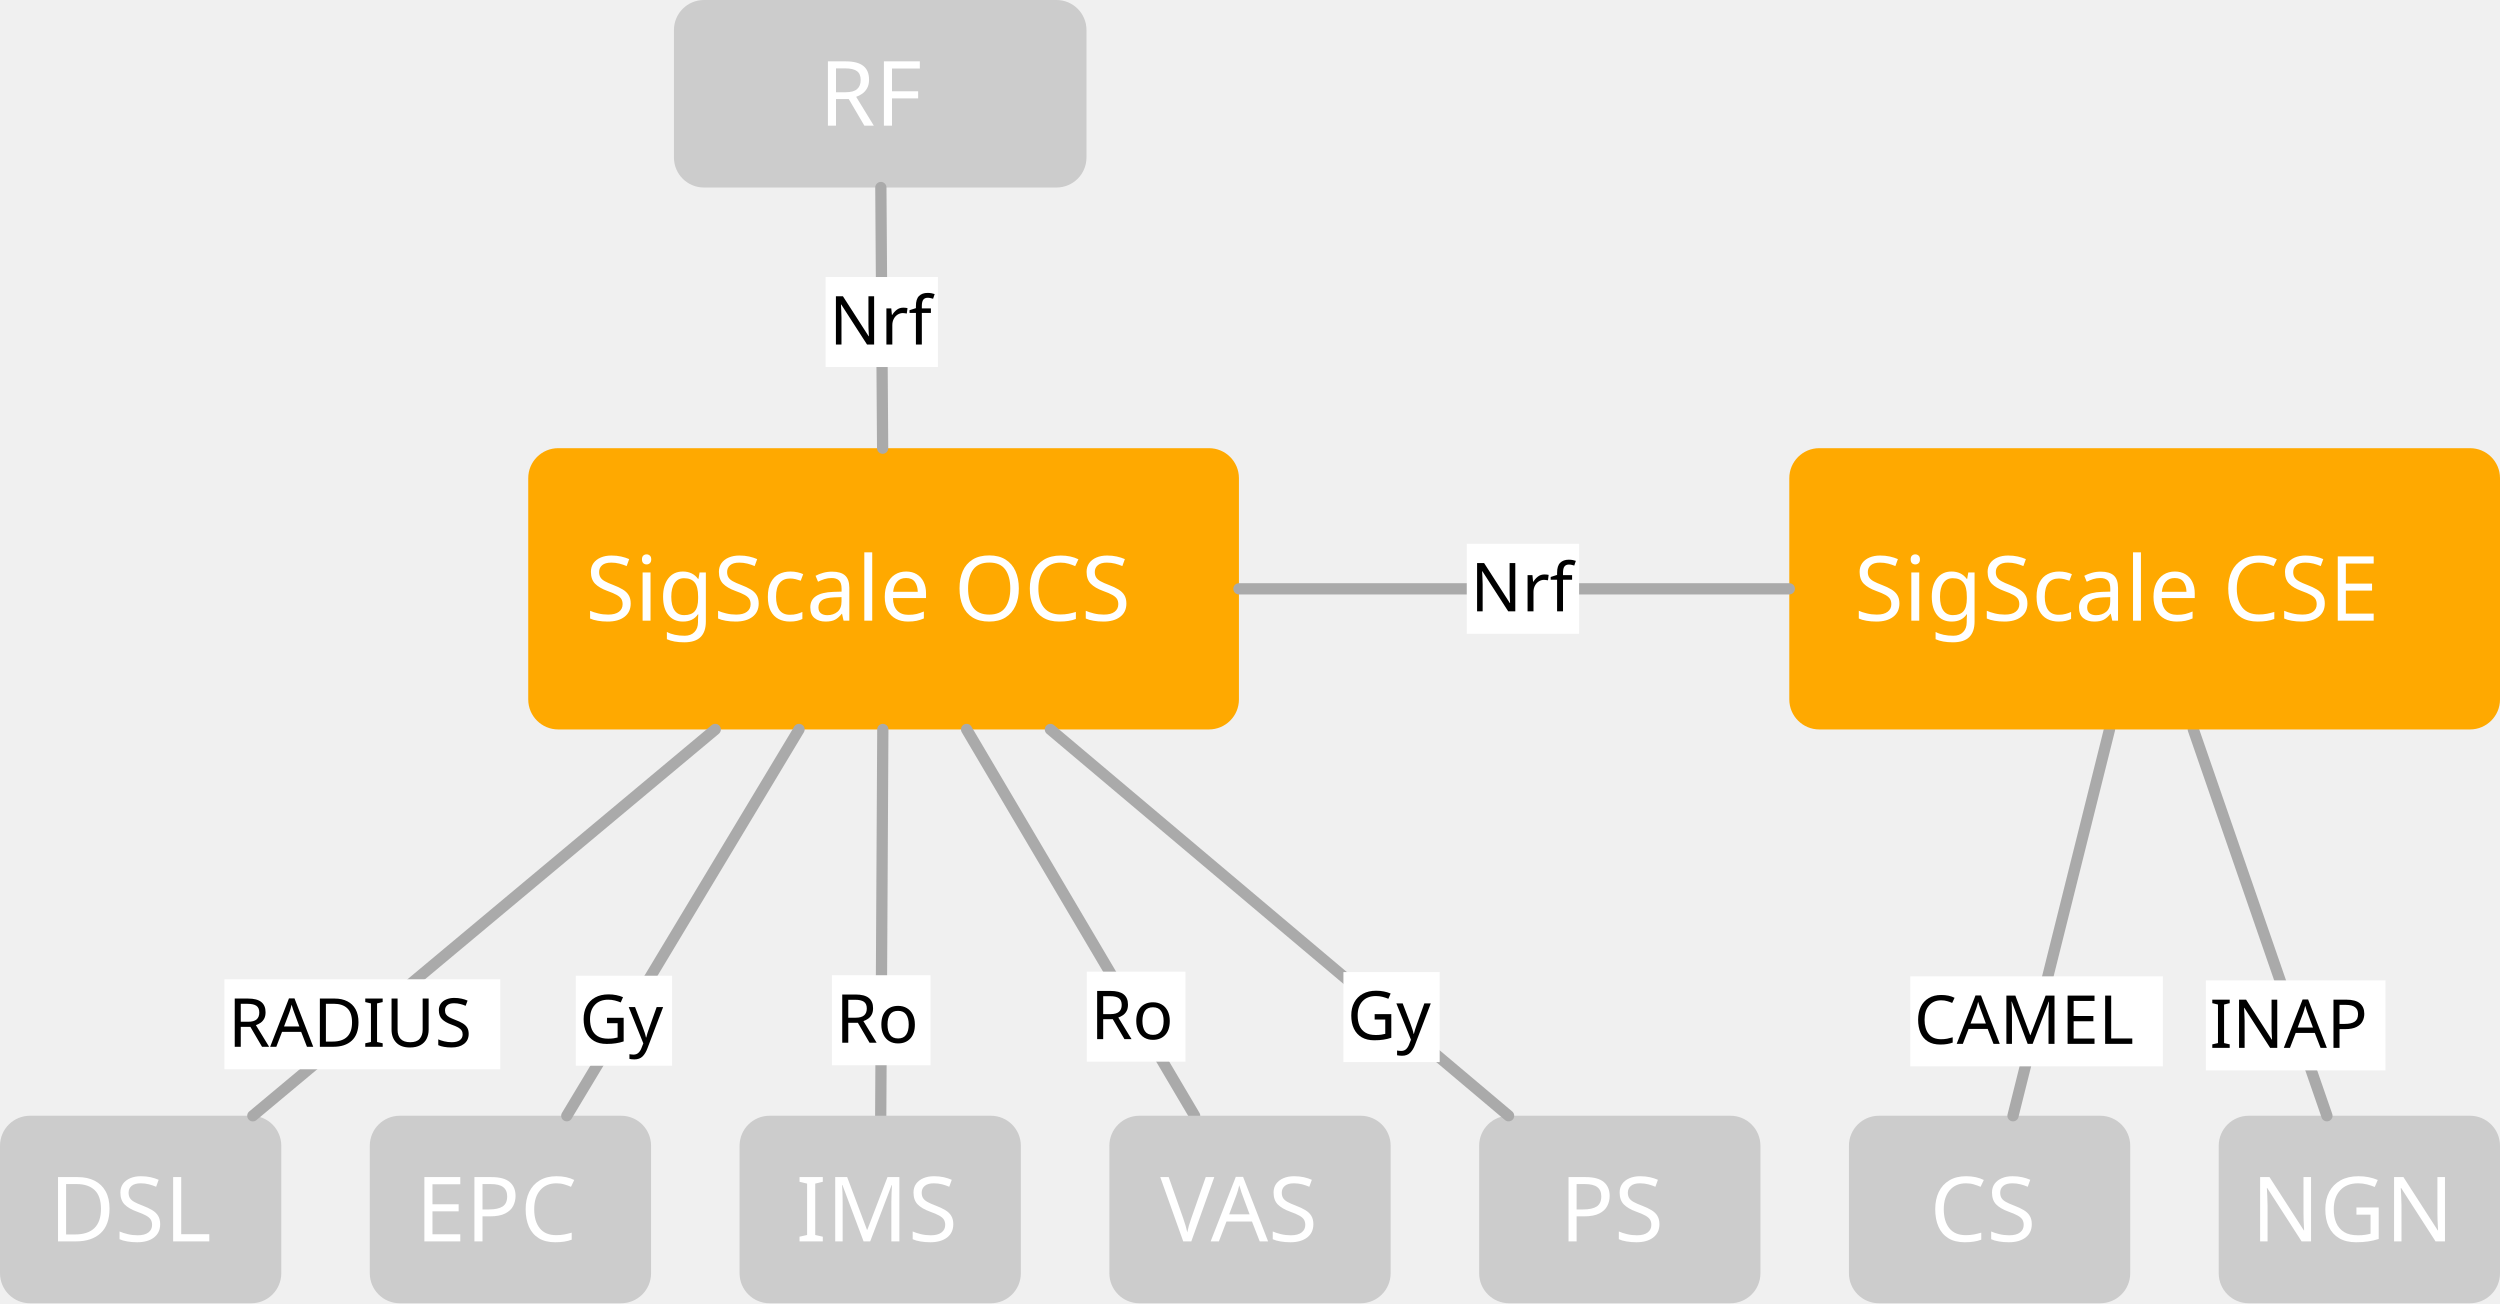
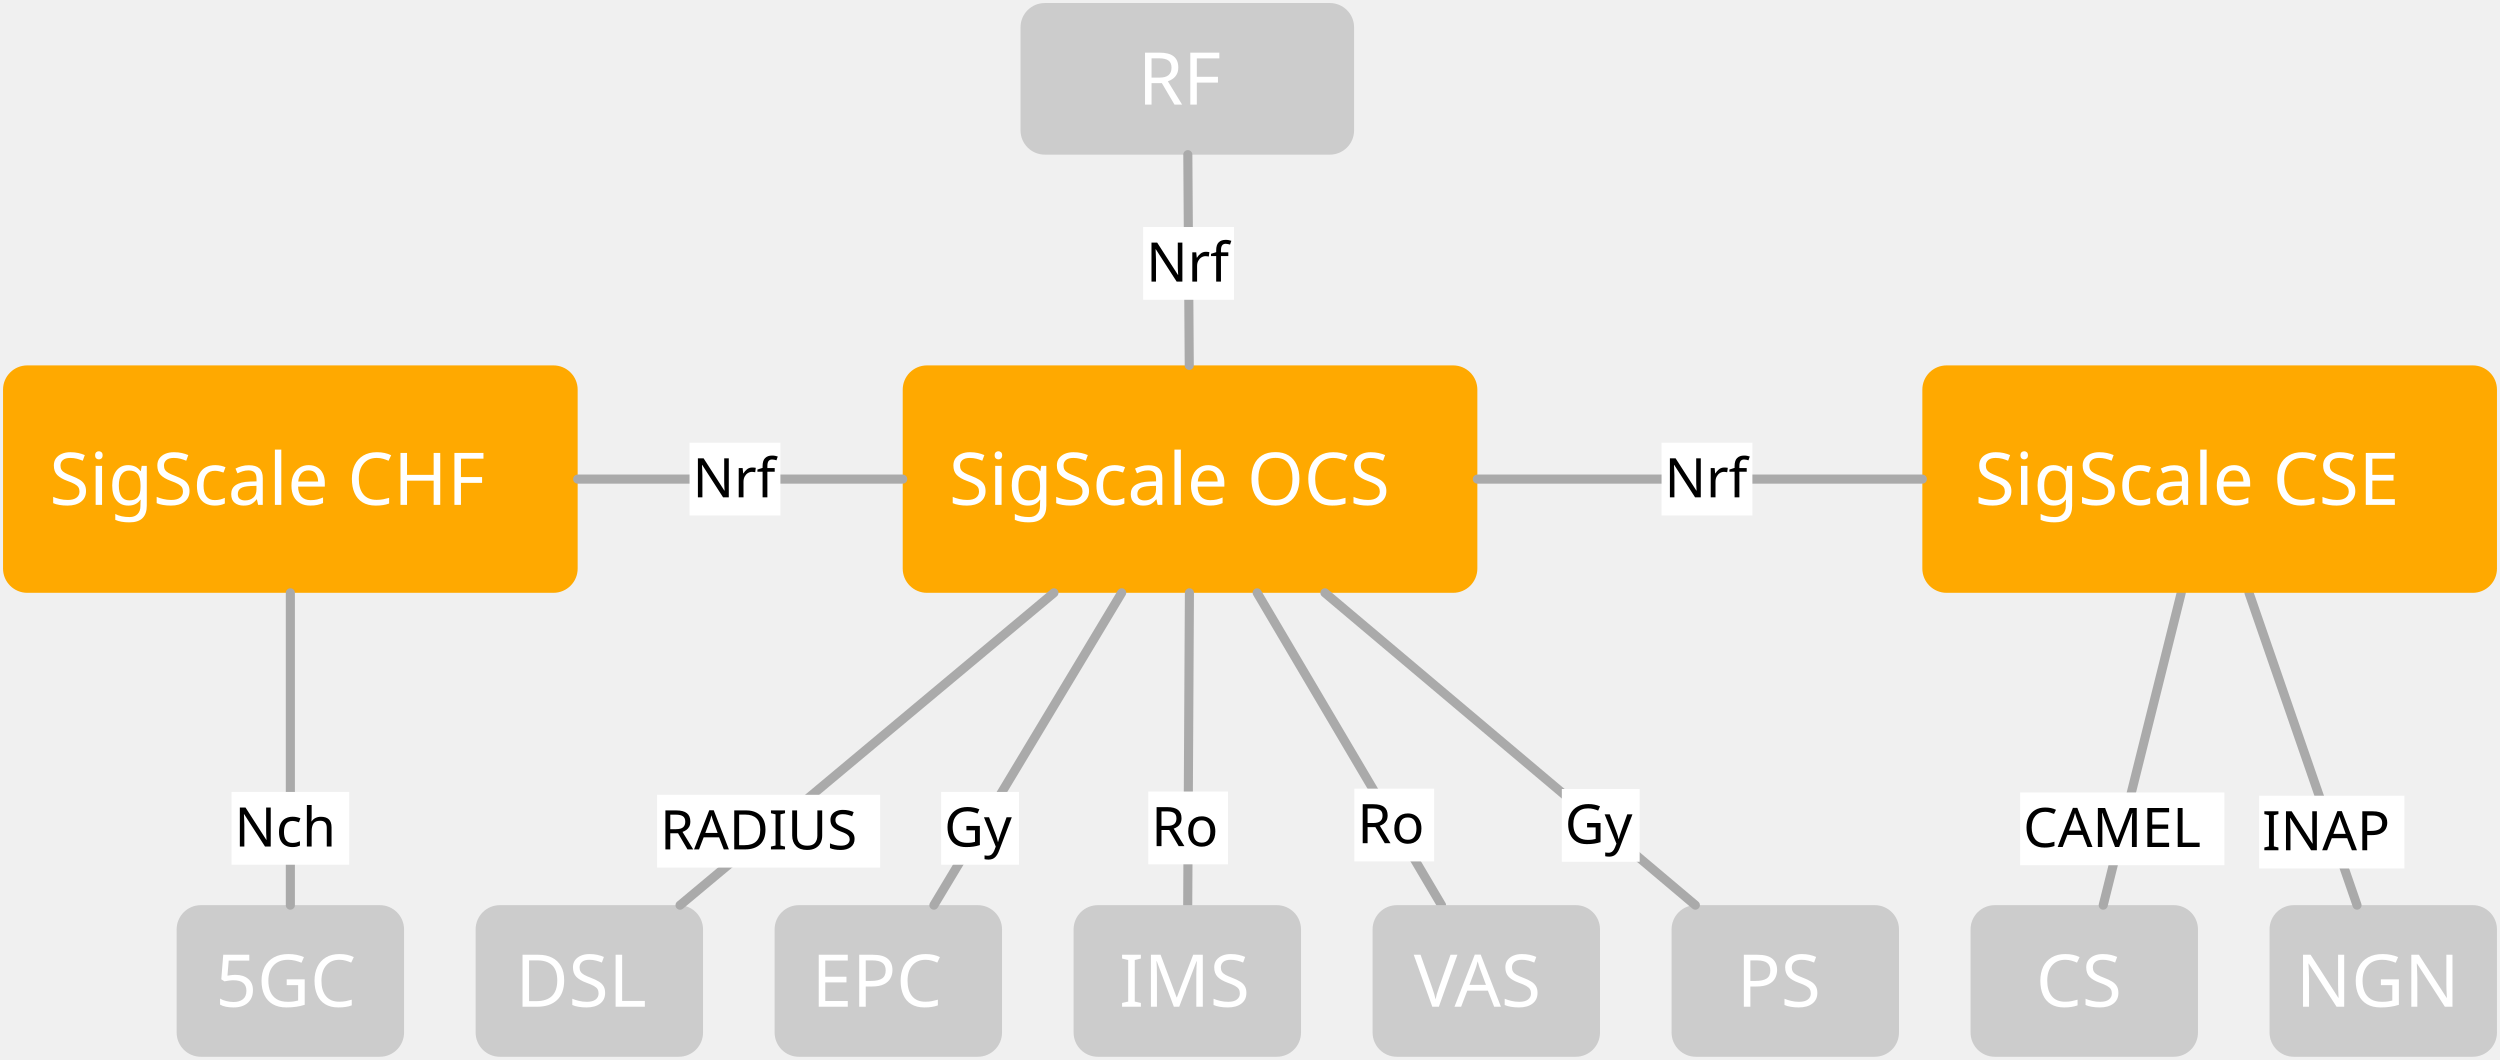
- <svg xmlns="http://www.w3.org/2000/svg" version="1.1" viewBox="316.251 328 666.597 347.5" width="666.597" height="347.5">
+ <svg xmlns="http://www.w3.org/2000/svg" version="1.1" viewBox="159.402 327 824.446 349.5" width="824.446" height="349.5">
  <defs />
-   <g id="OCF+CSE" stroke="none" stroke-opacity="1" stroke-dasharray="none" fill="none" fill-opacity="1">
+   <g id="OCF+CSE" fill-opacity="1" stroke="none" stroke-opacity="1" stroke-dasharray="none" fill="none">
    <g id="OCF+CSE_Layer_1">
      <g id="Graphic_18">
        <path d="M 465.099 447.5 L 638.599 447.5 C 643.018 447.5 646.599 451.082 646.599 455.5 L 646.599 514.5 C 646.599 518.918 643.018 522.5 638.599 522.5 L 465.099 522.5 C 460.681 522.5 457.099 518.918 457.099 514.5 L 457.099 455.5 C 457.099 451.082 460.681 447.5 465.099 447.5 Z" fill="#ffa900" />
        <text transform="translate(462.0995 470.5)" fill="white">
-           <tspan font-family="Montserrat" font-size="24" fill="white" x="10.274" y="23">SigScale OCS</tspan>
+           <tspan font-family="Montserrat" font-size="24" fill="white" x="10.274" y="23" xml:space="preserve">SigScale OCS</tspan>
        </text>
      </g>
      <g id="Graphic_17">
        <path d="M 422.851 625.5 L 481.851 625.5 C 486.269 625.5 489.851 629.082 489.851 633.5 L 489.851 667.5 C 489.851 671.918 486.269 675.5 481.851 675.5 L 422.851 675.5 C 418.433 675.5 414.851 671.918 414.851 667.5 L 414.851 633.5 C 414.851 629.082 418.433 625.5 422.851 625.5 Z" fill="#ccc" />
        <text transform="translate(419.8508 636)" fill="white">
-           <tspan font-family="Montserrat" font-size="24" fill="white" x="7.228" y="23">EPC</tspan>
+           <tspan font-family="Montserrat" font-size="24" fill="white" x="7.228" y="23" xml:space="preserve">EPC</tspan>
        </text>
      </g>
      <g id="Line_16">
        <line x1="467.381" y1="625.5" x2="529.304" y2="522.5" stroke="#aaa" stroke-linecap="round" stroke-linejoin="round" stroke-width="3" />
      </g>
      <g id="Graphic_15">
        <rect x="469.776" y="588.167" width="25.67" height="24" fill="white" />
        <text transform="translate(470.7759 589.1672)" fill="black">
-           <tspan font-family="Montserrat" font-size="18" fill="black" x="0" y="17">Gy</tspan>
+           <tspan font-family="Montserrat" font-size="18" fill="black" x="0" y="17" xml:space="preserve">Gy</tspan>
        </text>
      </g>
      <g id="Graphic_33">
        <path d="M 718.649 625.5 L 777.649 625.5 C 782.067 625.5 785.649 629.082 785.649 633.5 L 785.649 667.5 C 785.649 671.918 782.067 675.5 777.649 675.5 L 718.649 675.5 C 714.231 675.5 710.649 671.918 710.649 667.5 L 710.649 633.5 C 710.649 629.082 714.231 625.5 718.649 625.5 Z" fill="#ccc" />
        <text transform="translate(715.6492 636)" fill="white">
-           <tspan font-family="Montserrat" font-size="24" fill="white" x="16.504" y="23">PS</tspan>
+           <tspan font-family="Montserrat" font-size="24" fill="white" x="16.504" y="23" xml:space="preserve">PS</tspan>
        </text>
      </g>
      <g id="Line_36">
        <line x1="718.498" y1="625.501" x2="596.328" y2="522.5" stroke="#aaa" stroke-linecap="round" stroke-linejoin="round" stroke-width="3" />
      </g>
      <g id="Graphic_35">
        <rect x="674.46" y="587.194" width="25.67" height="24" fill="white" />
        <text transform="translate(675.4595 588.1935)" fill="black">
-           <tspan font-family="Montserrat" font-size="18" fill="black" x="0" y="17">Gy</tspan>
+           <tspan font-family="Montserrat" font-size="18" fill="black" x="0" y="17" xml:space="preserve">Gy</tspan>
        </text>
      </g>
      <g id="Line_41">
        <line x1="634.791" y1="625.5" x2="573.987" y2="522.5" stroke="#aaa" stroke-linecap="round" stroke-linejoin="round" stroke-width="3" />
      </g>
      <g id="Graphic_40">
        <rect x="606.043" y="587.078" width="26.3" height="24" fill="white" />
        <text transform="translate(607.0434 588.0777)" fill="black">
-           <tspan font-family="Montserrat" font-size="18" fill="black" x="0" y="17">Ro</tspan>
+           <tspan font-family="Montserrat" font-size="18" fill="black" x="0" y="17" xml:space="preserve">Ro</tspan>
        </text>
      </g>
      <g id="Graphic_43">
        <path d="M 620.05 625.5 L 679.05 625.5 C 683.468 625.5 687.05 629.082 687.05 633.5 L 687.05 667.5 C 687.05 671.918 683.468 675.5 679.05 675.5 L 620.05 675.5 C 615.631 675.5 612.05 671.918 612.05 667.5 L 612.05 633.5 C 612.05 629.082 615.631 625.5 620.05 625.5 Z" fill="#ccc" />
        <text transform="translate(617.0497 636)" fill="white">
-           <tspan font-family="Montserrat" font-size="24" fill="white" x="8.572" y="23">VAS</tspan>
+           <tspan font-family="Montserrat" font-size="24" fill="white" x="8.572" y="23" xml:space="preserve">VAS</tspan>
        </text>
      </g>
      <g id="Line_46">
        <line x1="551.086" y1="625.5" x2="551.646" y2="522.5" stroke="#aaa" stroke-linecap="round" stroke-linejoin="round" stroke-width="3" />
      </g>
      <g id="Graphic_45">
        <rect x="538.074" y="588.033" width="26.3" height="24" fill="white" />
        <text transform="translate(539.0745 589.0332)" fill="black">
-           <tspan font-family="Montserrat" font-size="18" fill="black" x="0" y="17">Ro</tspan>
+           <tspan font-family="Montserrat" font-size="18" fill="black" x="0" y="17" xml:space="preserve">Ro</tspan>
        </text>
      </g>
      <g id="Graphic_44">
        <path d="M 521.45 625.5 L 580.45 625.5 C 584.869 625.5 588.45 629.082 588.45 633.5 L 588.45 667.5 C 588.45 671.918 584.869 675.5 580.45 675.5 L 521.45 675.5 C 517.032 675.5 513.45 671.918 513.45 667.5 L 513.45 633.5 C 513.45 629.082 517.032 625.5 521.45 625.5 Z" fill="#ccc" />
        <text transform="translate(518.4503 636)" fill="white">
-           <tspan font-family="Montserrat" font-size="24" fill="white" x="10.036" y="23">IMS</tspan>
+           <tspan font-family="Montserrat" font-size="24" fill="white" x="10.036" y="23" xml:space="preserve">IMS</tspan>
        </text>
      </g>
      <g id="Graphic_47">
        <path d="M 324.251 625.5 L 383.251 625.5 C 387.67 625.5 391.251 629.082 391.251 633.5 L 391.251 667.5 C 391.251 671.918 387.67 675.5 383.251 675.5 L 324.251 675.5 C 319.833 675.5 316.251 671.918 316.251 667.5 L 316.251 633.5 C 316.251 629.082 319.833 625.5 324.251 625.5 Z" fill="#ccc" />
        <text transform="translate(321.2514 636)" fill="white">
-           <tspan font-family="Montserrat" font-size="24" fill="white" x="8.14" y="23">DSL</tspan>
+           <tspan font-family="Montserrat" font-size="24" fill="white" x="8.14" y="23" xml:space="preserve">DSL</tspan>
        </text>
      </g>
      <g id="Line_49">
        <line x1="383.663" y1="625.51" x2="506.963" y2="522.5" stroke="#aaa" stroke-linecap="round" stroke-linejoin="round" stroke-width="3" />
      </g>
      <g id="Graphic_51">
        <rect x="376.091" y="589.113" width="73.55" height="24" fill="white" />
        <text transform="translate(377.0907 590.1132)" fill="black">
-           <tspan font-family="Montserrat" font-size="18" fill="black" x="0" y="17">RADIUS</tspan>
+           <tspan font-family="Montserrat" font-size="18" fill="black" x="0" y="17" xml:space="preserve">RADIUS</tspan>
        </text>
      </g>
      <g id="Graphic_59">
        <path d="M 503.95 328 L 597.95 328 C 602.369 328 605.95 331.582 605.95 336 L 605.95 370 C 605.95 374.418 602.369 378 597.95 378 L 503.95 378 C 499.532 378 495.95 374.418 495.95 370 L 495.95 336 C 495.95 331.582 499.532 328 503.95 328 Z" fill="#ccc" />
        <text transform="translate(500.9503 338.5)" fill="white">
-           <tspan font-family="Montserrat" font-size="24" fill="white" x="33.728" y="23">RF</tspan>
+           <tspan font-family="Montserrat" font-size="24" fill="white" x="33.728" y="23" xml:space="preserve">RF</tspan>
        </text>
      </g>
      <g id="Line_61">
        <line x1="551.121" y1="378" x2="551.594" y2="447.5" stroke="#aaa" stroke-linecap="round" stroke-linejoin="round" stroke-width="3" />
      </g>
      <g id="Graphic_60">
        <rect x="536.388" y="401.864" width="29.954" height="24" fill="white" />
        <text transform="translate(537.3879 402.8641)" fill="black">
-           <tspan font-family="Montserrat" font-size="18" fill="black" x="7727152e-19" y="17">Nrf</tspan>
+           <tspan font-family="Montserrat" font-size="18" fill="black" x="7727152e-19" y="17" xml:space="preserve">Nrf</tspan>
        </text>
      </g>
      <g id="Graphic_64">
        <path d="M 817.249 625.5 L 876.249 625.5 C 880.667 625.5 884.249 629.082 884.249 633.5 L 884.249 667.5 C 884.249 671.918 880.667 675.5 876.249 675.5 L 817.249 675.5 C 812.83 675.5 809.249 671.918 809.249 667.5 L 809.249 633.5 C 809.249 629.082 812.83 625.5 817.249 625.5 Z" fill="#ccc" />
        <text transform="translate(814.2486 636)" fill="white">
-           <tspan font-family="Montserrat" font-size="24" fill="white" x="16.54" y="23">CS</tspan>
+           <tspan font-family="Montserrat" font-size="24" fill="white" x="16.54" y="23" xml:space="preserve">CS</tspan>
        </text>
      </g>
      <g id="Line_66">
        <line x1="852.995" y1="625.5" x2="878.729" y2="522.5" stroke="#aaa" stroke-linecap="round" stroke-linejoin="round" stroke-width="3" />
      </g>
      <g id="Graphic_65">
        <rect x="825.604" y="588.331" width="67.358" height="24" fill="white" />
        <text transform="translate(826.6041 589.3311)" fill="black">
-           <tspan font-family="Montserrat" font-size="18" fill="black" x="8526513e-20" y="17">CAMEL</tspan>
+           <tspan font-family="Montserrat" font-size="18" fill="black" x="8526513e-20" y="17" xml:space="preserve">CAMEL</tspan>
        </text>
      </g>
      <g id="Graphic_69">
        <path d="M 915.848 625.5 L 974.848 625.5 C 979.266 625.5 982.848 629.082 982.848 633.5 L 982.848 667.5 C 982.848 671.918 979.266 675.5 974.848 675.5 L 915.848 675.5 C 911.43 675.5 907.848 671.918 907.848 667.5 L 907.848 633.5 C 907.848 629.082 911.43 625.5 915.848 625.5 Z" fill="#ccc" />
        <text transform="translate(912.8481 636)" fill="white">
-           <tspan font-family="Montserrat" font-size="24" fill="white" x="3.712" y="23">NGN</tspan>
+           <tspan font-family="Montserrat" font-size="24" fill="white" x="3.712" y="23" xml:space="preserve">NGN</tspan>
        </text>
      </g>
      <g id="Line_68">
        <line x1="936.7" y1="625.5" x2="901.07" y2="522.5" stroke="#aaa" stroke-linecap="round" stroke-linejoin="round" stroke-width="3" />
      </g>
      <g id="Graphic_67">
        <rect x="904.416" y="589.406" width="47.9" height="24" fill="white" />
        <text transform="translate(905.4156 590.4064)" fill="black">
-           <tspan font-family="Montserrat" font-size="18" fill="black" x="7283063e-19" y="17">INAP</tspan>
+           <tspan font-family="Montserrat" font-size="18" fill="black" x="7283063e-19" y="17" xml:space="preserve">INAP</tspan>
        </text>
      </g>
      <g id="Graphic_70">
        <path d="M 801.348 447.5 L 974.848 447.5 C 979.266 447.5 982.848 451.082 982.848 455.5 L 982.848 514.5 C 982.848 518.918 979.266 522.5 974.848 522.5 L 801.348 522.5 C 796.93 522.5 793.348 518.918 793.348 514.5 L 793.348 455.5 C 793.348 451.082 796.93 447.5 801.348 447.5 Z" fill="#ffa900" />
        <text transform="translate(798.3481 470.5)" fill="white">
-           <tspan font-family="Montserrat" font-size="24" fill="white" x="12.314" y="23">SigScale CSE</tspan>
+           <tspan font-family="Montserrat" font-size="24" fill="white" x="12.314" y="23" xml:space="preserve">SigScale CSE</tspan>
        </text>
      </g>
      <g id="Line_72">
        <line x1="646.599" y1="485" x2="793.348" y2="485" stroke="#aaa" stroke-linecap="round" stroke-linejoin="round" stroke-width="3" />
      </g>
      <g id="Graphic_71">
        <rect x="707.349" y="473" width="29.954" height="24" fill="white" />
        <text transform="translate(708.3492 474)" fill="black">
-           <tspan font-family="Montserrat" font-size="18" fill="black" x="7727152e-19" y="17">Nrf</tspan>
+           <tspan font-family="Montserrat" font-size="18" fill="black" x="7727152e-19" y="17" xml:space="preserve">Nrf</tspan>
+         </text>
+       </g>
+       <g id="Graphic_73">
+         <path d="M 168.402 447.5 L 341.902 447.5 C 346.32 447.5 349.902 451.082 349.902 455.5 L 349.902 514.5 C 349.902 518.918 346.32 522.5 341.902 522.5 L 168.402 522.5 C 163.984 522.5 160.402 518.918 160.402 514.5 L 160.402 455.5 C 160.402 451.082 163.984 447.5 168.402 447.5 Z" fill="#ffa900" />
+         <text transform="translate(165.4019 470.5)" fill="white">
+           <tspan font-family="Montserrat" font-size="24" fill="white" x="10.322" y="23" xml:space="preserve">SigScale CHF</tspan>
+         </text>
+       </g>
+       <g id="Line_75">
+         <line x1="457.099" y1="485" x2="349.902" y2="485" stroke="#aaa" stroke-linecap="round" stroke-linejoin="round" stroke-width="3" />
+       </g>
+       <g id="Graphic_74">
+         <rect x="386.805" y="473" width="29.954" height="24" fill="white" />
+         <text transform="translate(387.8053 474)" fill="black">
+           <tspan font-family="Montserrat" font-size="18" fill="black" x="7727152e-19" y="17" xml:space="preserve">Nrf</tspan>
+         </text>
+       </g>
+       <g id="Graphic_78">
+         <path d="M 225.652 625.5 L 284.652 625.5 C 289.07 625.5 292.652 629.082 292.652 633.5 L 292.652 667.5 C 292.652 671.918 289.07 675.5 284.652 675.5 L 225.652 675.5 C 221.234 675.5 217.652 671.918 217.652 667.5 L 217.652 633.5 C 217.652 629.082 221.234 625.5 225.652 625.5 Z" fill="#ccc" />
+         <text transform="translate(222.6519 636)" fill="white">
+           <tspan font-family="Montserrat" font-size="24" fill="white" x="7.804" y="23" xml:space="preserve">5GC</tspan>
+         </text>
+       </g>
+       <g id="Line_80">
+         <line x1="255.152" y1="625.5" x2="255.152" y2="522.5" stroke="#aaa" stroke-linecap="round" stroke-linejoin="round" stroke-width="3" />
+       </g>
+       <g id="Graphic_79">
+         <rect x="235.747" y="588.167" width="38.81" height="24" fill="white" />
+         <text transform="translate(236.7469 589.1672)" fill="black">
+           <tspan font-family="Montserrat" font-size="18" fill="black" x="657252e-18" y="17" xml:space="preserve">Nch</tspan>
        </text>
      </g>
    </g>
  </g>
</svg>
